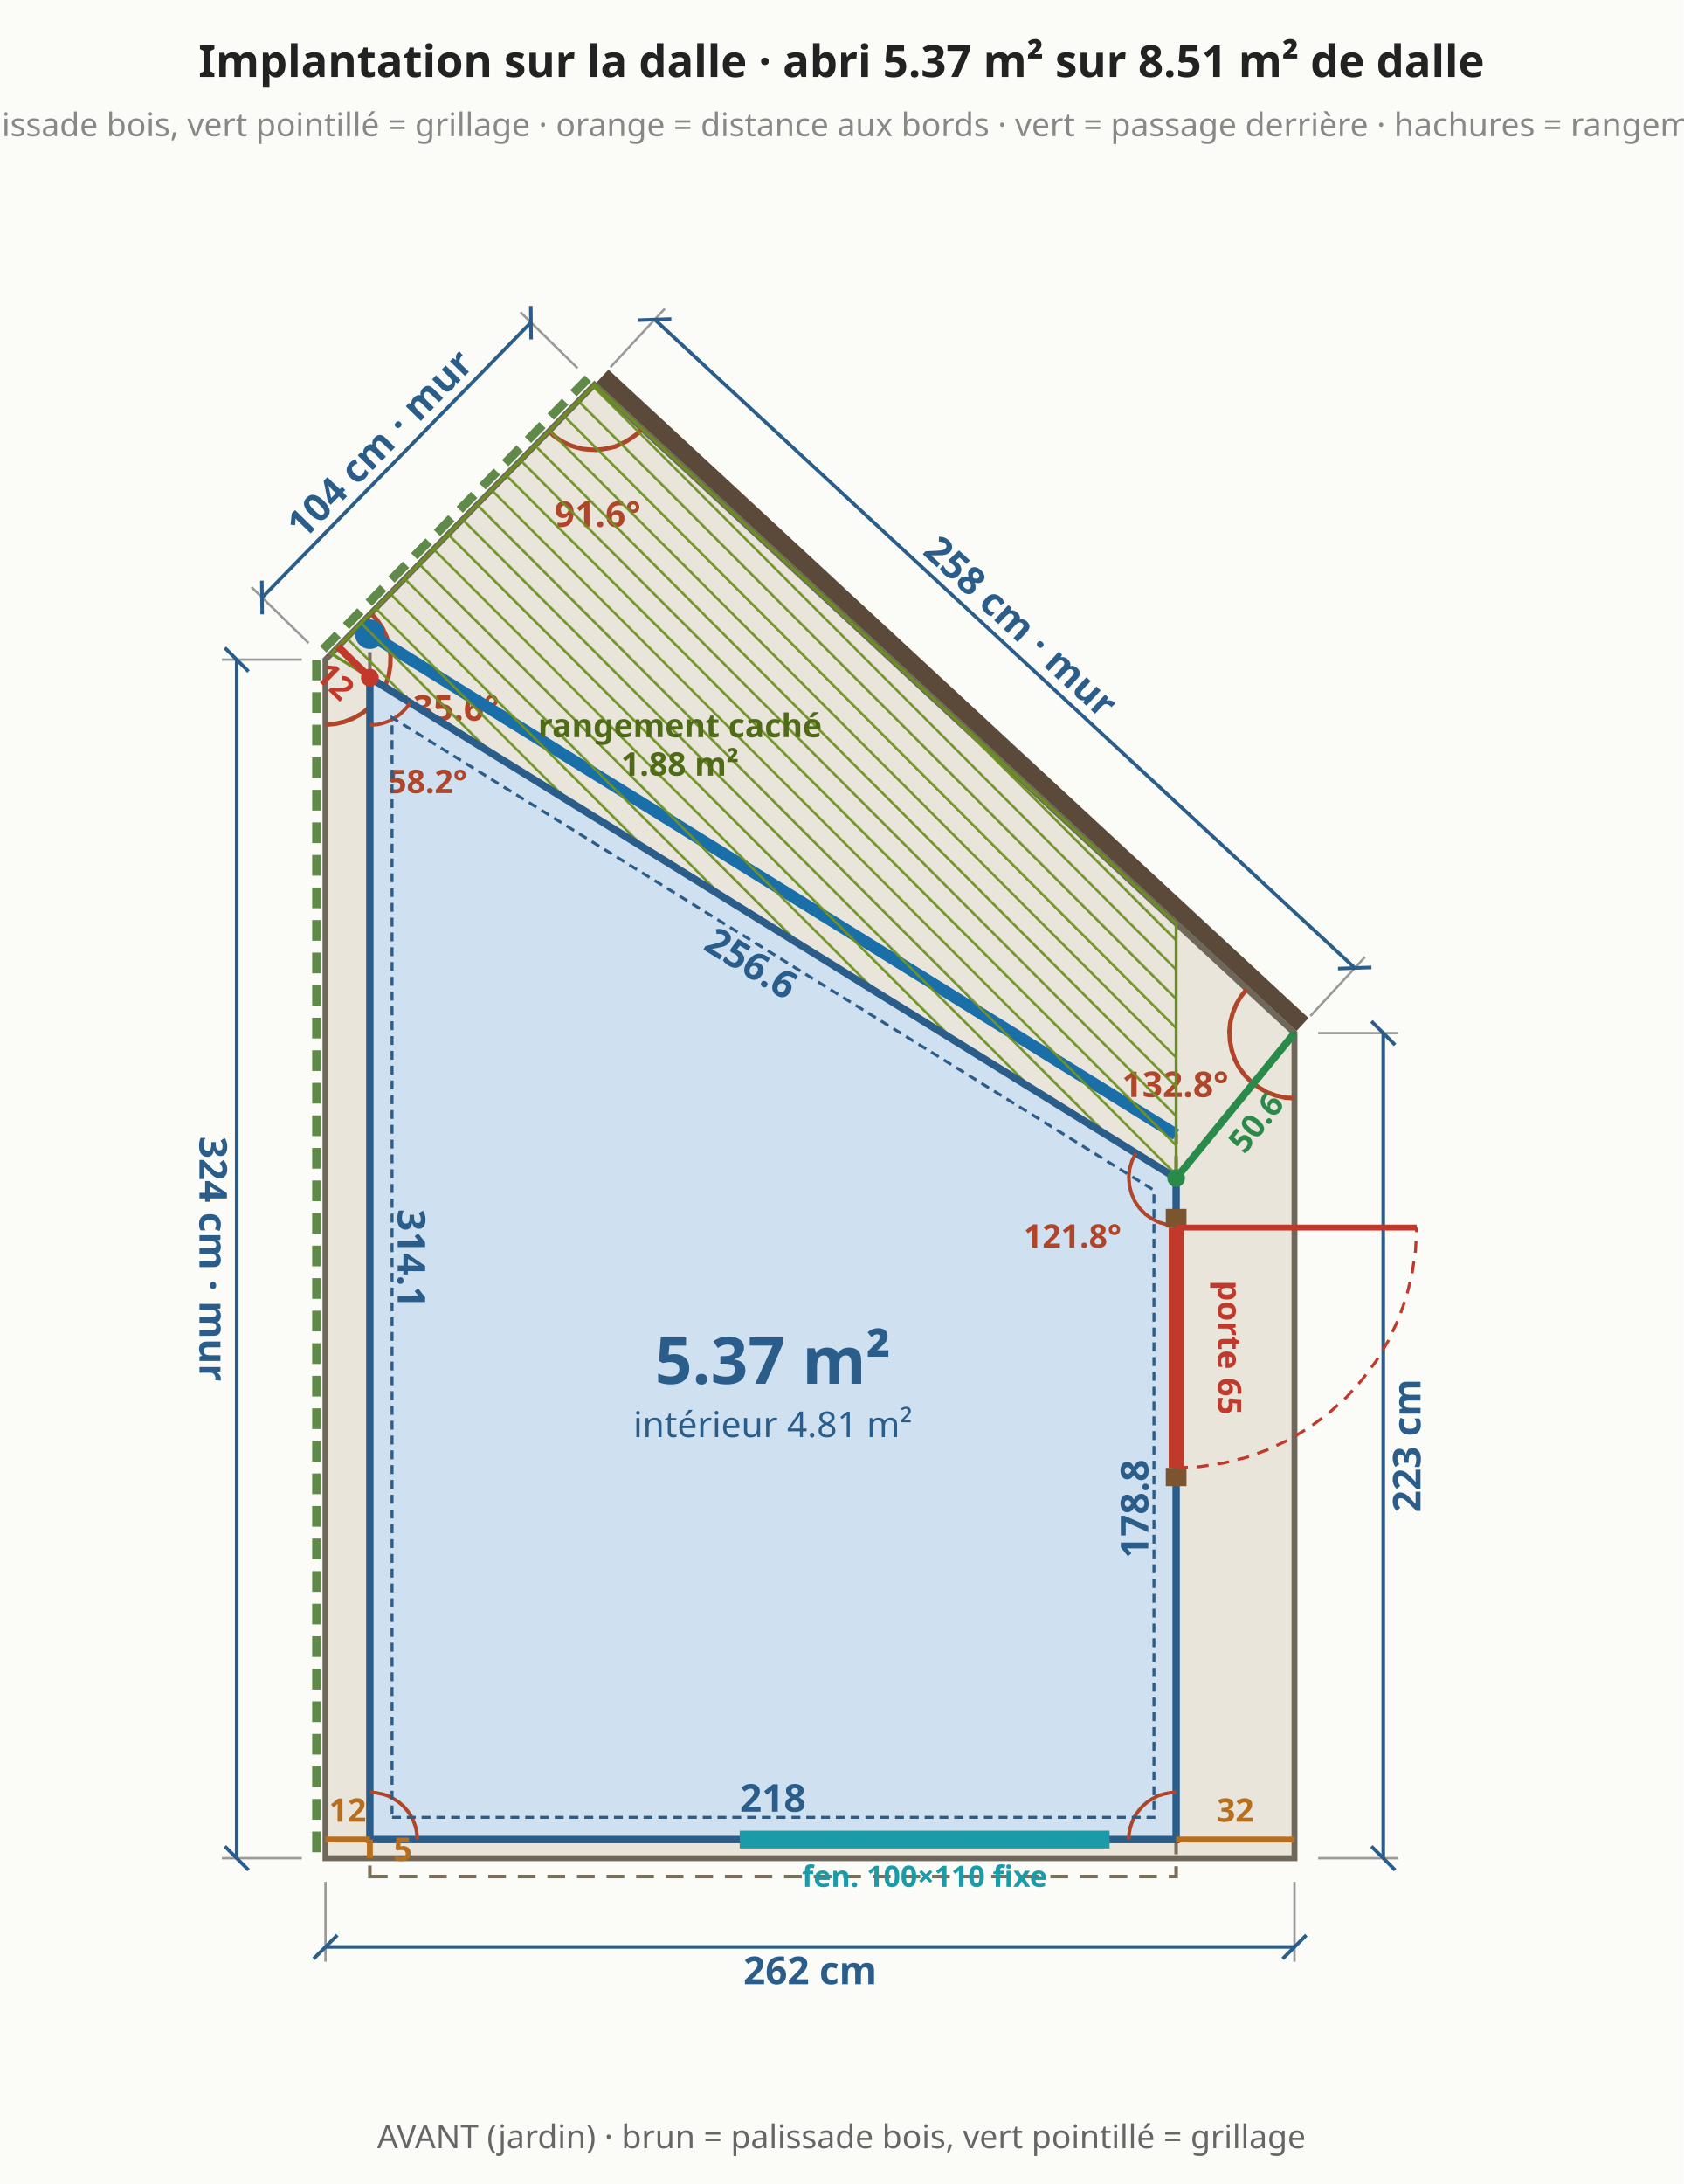
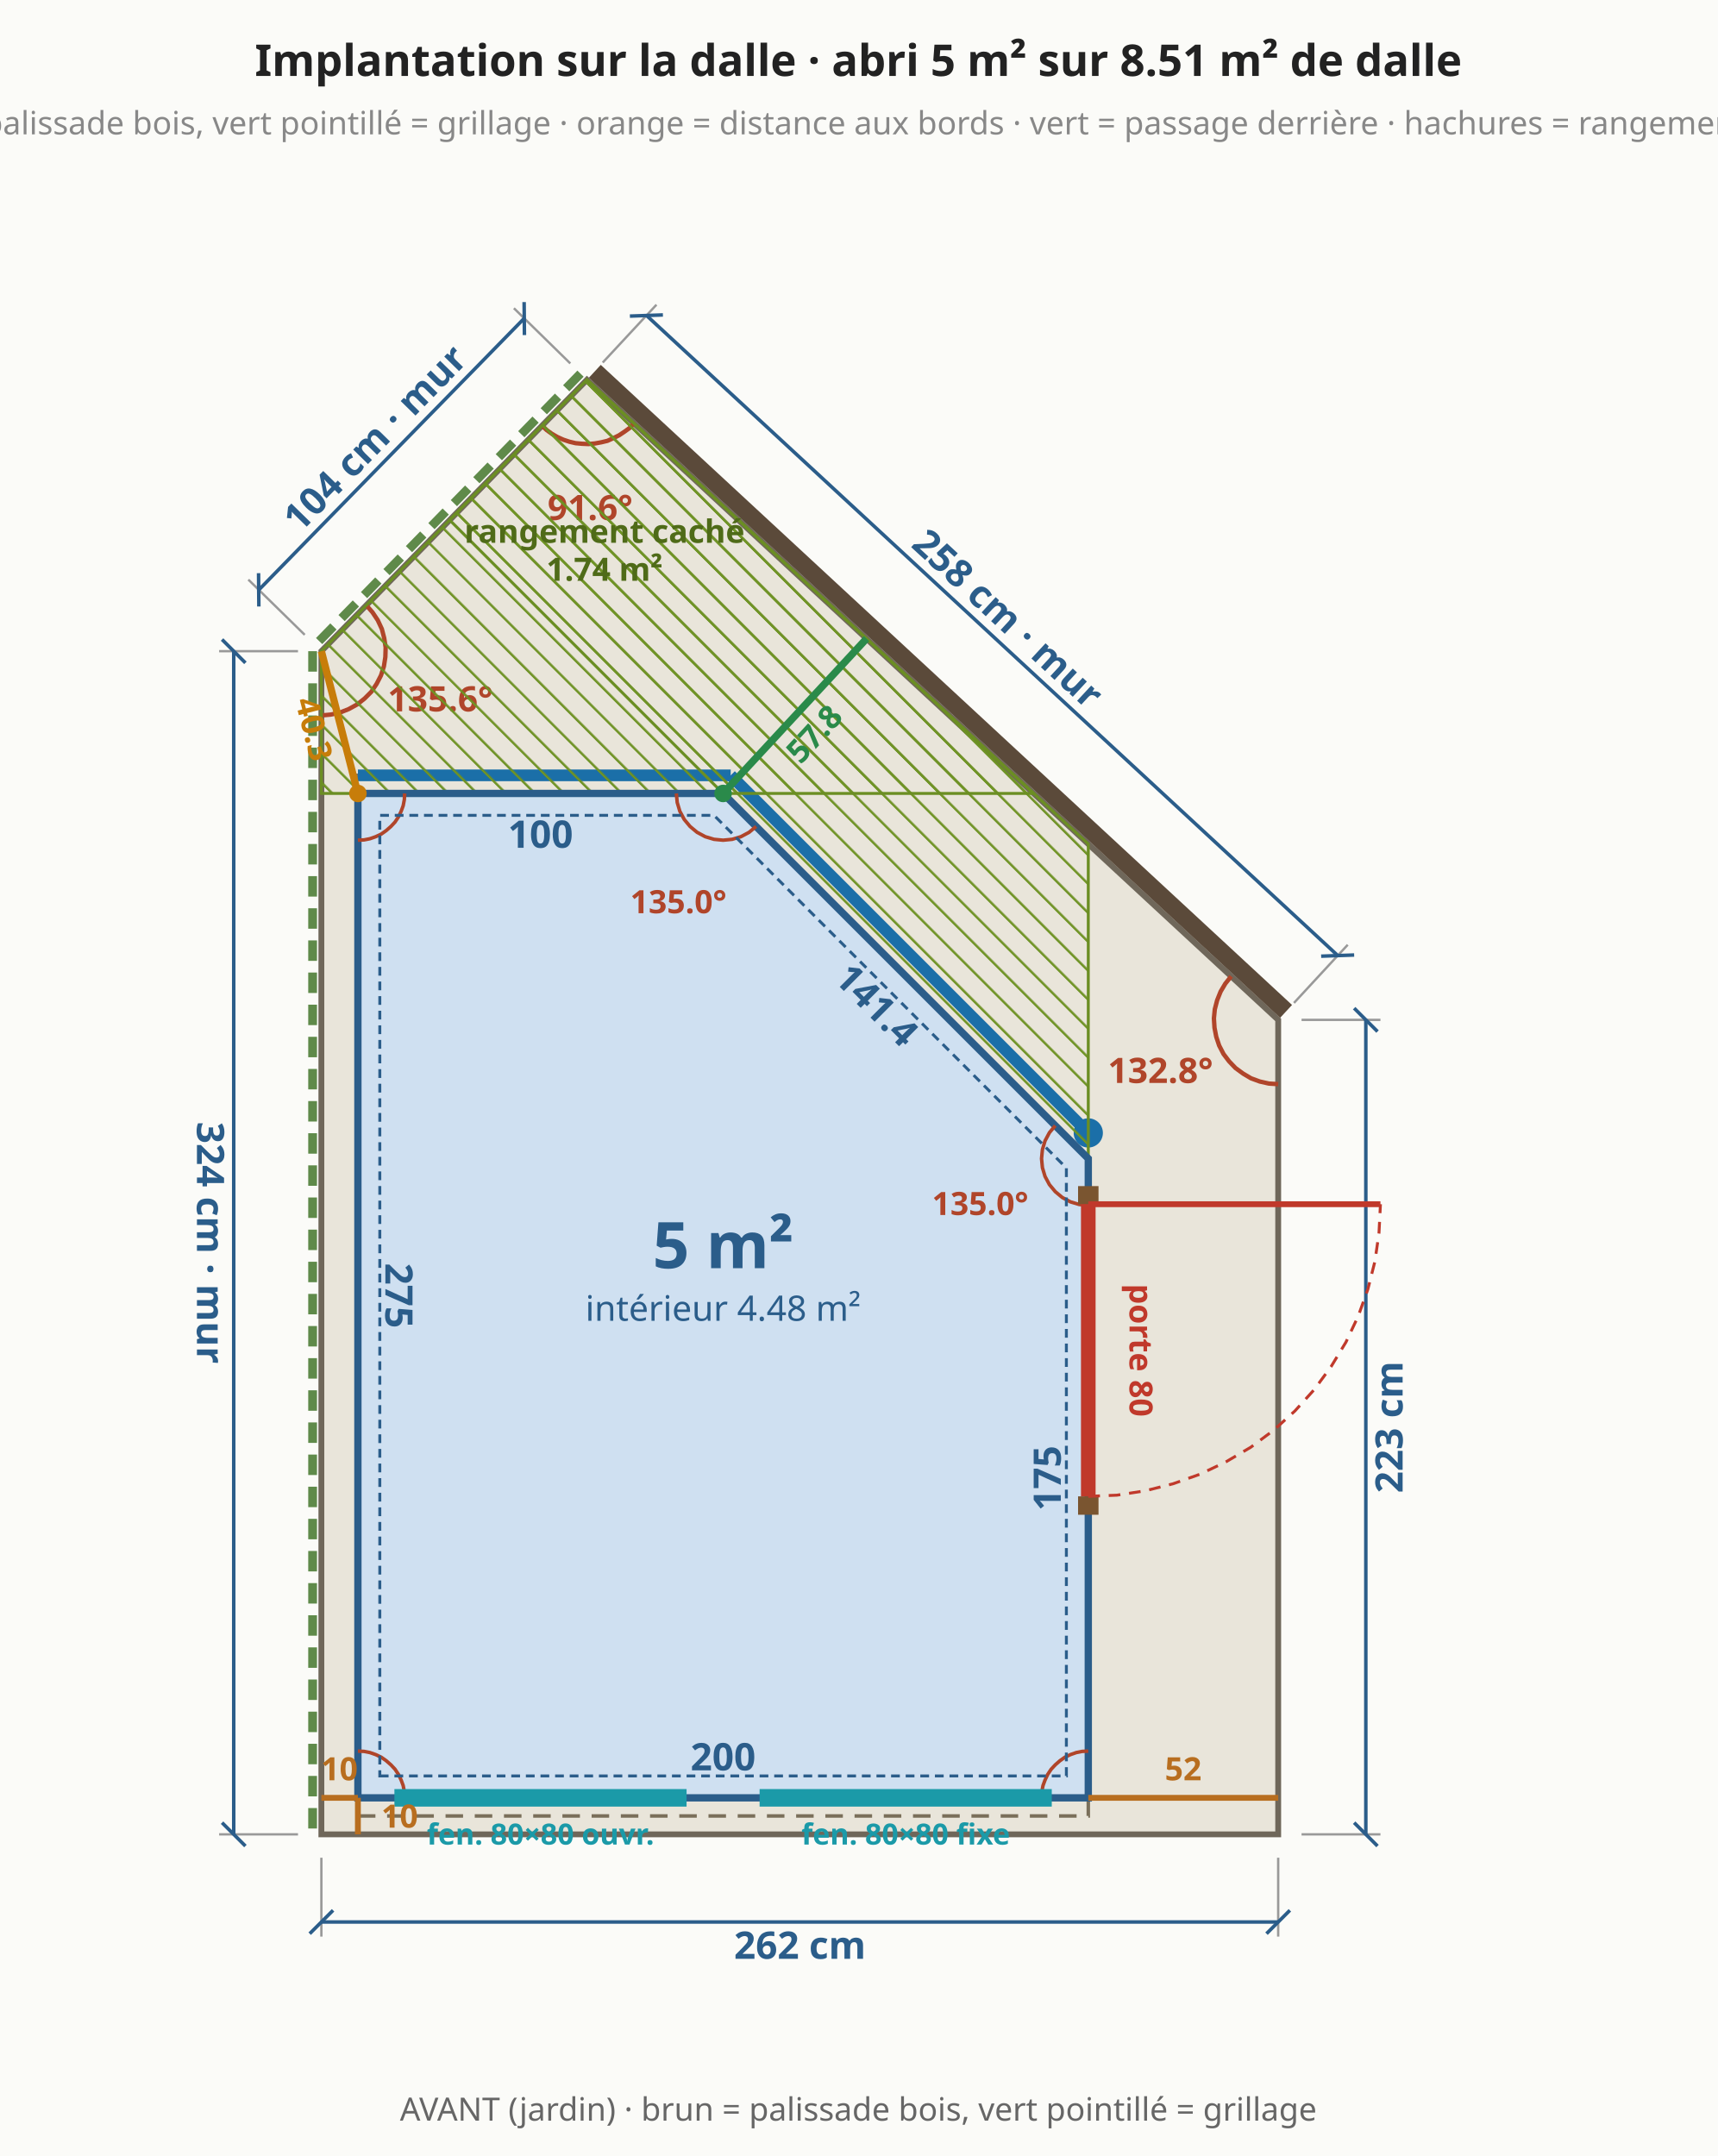
- <svg xmlns="http://www.w3.org/2000/svg" viewBox="0 0 569 738" font-family="system-ui,sans-serif" font-size="13">
-   <rect width="569" height="738" fill="#fbfbf8" />
+ <svg xmlns="http://www.w3.org/2000/svg" viewBox="0 0 588 738" font-family="system-ui,sans-serif" font-size="13">
+   <rect width="588" height="738" fill="#fbfbf8" />
  <polygon points="110.0,627.9 437.5,627.9 437.5,349.1 200.9,130.0 110.0,222.9" fill="#e9e5da" stroke="#6f675a" stroke-width="2" />
  <line x1="110.0" y1="635.9" x2="110.0" y2="662.9" stroke="#999" stroke-width="0.8" />
  <line x1="437.5" y1="635.9" x2="437.5" y2="662.9" stroke="#999" stroke-width="0.8" />
  <line x1="110.0" y1="657.9" x2="437.5" y2="657.9" stroke="#2b5d8a" stroke-width="1.2" />
  <line x1="106.0" y1="661.9" x2="114.0" y2="653.9" stroke="#2b5d8a" stroke-width="1.2" />
  <line x1="433.5" y1="661.9" x2="441.5" y2="653.9" stroke="#2b5d8a" stroke-width="1.2" />
  <text x="273.8" y="665.9" text-anchor="middle" dominant-baseline="middle" fill="#2b5d8a" font-size="13" font-weight="bold" transform="rotate(0.0 273.8 665.9)">262 cm</text>
  <line x1="445.5" y1="627.9" x2="472.5" y2="627.9" stroke="#999" stroke-width="0.8" />
  <line x1="445.5" y1="349.1" x2="472.5" y2="349.1" stroke="#999" stroke-width="0.8" />
  <line x1="467.5" y1="627.9" x2="467.5" y2="349.1" stroke="#2b5d8a" stroke-width="1.2" />
  <line x1="471.5" y1="631.9" x2="463.5" y2="623.9" stroke="#2b5d8a" stroke-width="1.2" />
  <line x1="471.5" y1="353.1" x2="463.5" y2="345.1" stroke="#2b5d8a" stroke-width="1.2" />
  <text x="475.5" y="488.5" text-anchor="middle" dominant-baseline="middle" fill="#2b5d8a" font-size="13" font-weight="bold" transform="rotate(-90.0 475.5 488.5)">223 cm</text>
  <line x1="440.2" y1="346.2" x2="203.6" y2="127.1" stroke="#5b4a3a" stroke-width="6" />
  <line x1="442.9" y1="343.3" x2="461.3" y2="323.4" stroke="#999" stroke-width="0.8" />
  <line x1="206.3" y1="124.1" x2="224.7" y2="104.3" stroke="#999" stroke-width="0.8" />
  <line x1="457.9" y1="327.1" x2="221.3" y2="108.0" stroke="#2b5d8a" stroke-width="1.2" />
  <line x1="463.5" y1="326.9" x2="452.2" y2="327.3" stroke="#2b5d8a" stroke-width="1.2" />
  <line x1="226.9" y1="107.8" x2="215.6" y2="108.2" stroke="#2b5d8a" stroke-width="1.2" />
  <text x="345.0" y="211.7" text-anchor="middle" dominant-baseline="middle" fill="#2b5d8a" font-size="13" font-weight="bold" transform="rotate(42.8 345.0 211.7)">258 cm · mur</text>
  <line x1="198.7" y1="127.9" x2="107.9" y2="220.8" stroke="#5f8a4a" stroke-width="3" stroke-dasharray="7 4" />
  <line x1="195.2" y1="124.4" x2="175.9" y2="105.5" stroke="#999" stroke-width="0.8" />
  <line x1="104.3" y1="217.3" x2="85.0" y2="198.4" stroke="#999" stroke-width="0.8" />
  <line x1="179.4" y1="109.0" x2="88.6" y2="201.9" stroke="#2b5d8a" stroke-width="1.2" />
  <line x1="179.4" y1="103.4" x2="179.5" y2="114.7" stroke="#2b5d8a" stroke-width="1.2" />
  <line x1="88.5" y1="196.2" x2="88.6" y2="207.6" stroke="#2b5d8a" stroke-width="1.2" />
  <text x="128.3" y="149.9" text-anchor="middle" dominant-baseline="middle" fill="#2b5d8a" font-size="13" font-weight="bold" transform="rotate(-45.6 128.3 149.9)">104 cm · mur</text>
  <line x1="107.0" y1="222.9" x2="107.0" y2="627.9" stroke="#5f8a4a" stroke-width="3" stroke-dasharray="7 4" />
  <line x1="102.0" y1="222.9" x2="75.0" y2="222.9" stroke="#999" stroke-width="0.8" />
  <line x1="102.0" y1="627.9" x2="75.0" y2="627.9" stroke="#999" stroke-width="0.8" />
  <line x1="80.0" y1="222.9" x2="80.0" y2="627.9" stroke="#2b5d8a" stroke-width="1.2" />
  <line x1="76.0" y1="218.9" x2="84.0" y2="226.9" stroke="#2b5d8a" stroke-width="1.2" />
  <line x1="76.0" y1="623.9" x2="84.0" y2="631.9" stroke="#2b5d8a" stroke-width="1.2" />
  <text x="72.0" y="425.4" text-anchor="middle" dominant-baseline="middle" fill="#2b5d8a" font-size="13" font-weight="bold" transform="rotate(90.0 72.0 425.4)">324 cm · mur</text>
  <polyline points="421.4,334.2 419.4,336.7 417.8,339.4 416.6,342.4 415.8,345.5 415.5,348.6 415.7,351.8 416.3,354.9 417.3,357.9 418.8,360.8 420.7,363.3 422.9,365.6 425.5,367.5 428.2,369.1 431.2,370.2 434.3,370.9 437.5,371.1" fill="none" stroke="#b0452a" stroke-width="1.5" />
  <text x="397.2" y="370.7" text-anchor="middle" fill="#b0452a" font-size="12" font-weight="bold">132.8°</text>
  <polyline points="185.5,145.7 187.1,147.2 188.9,148.5 190.8,149.6 192.8,150.5 194.9,151.2 197.0,151.7 199.2,151.9 201.4,152.0 203.6,151.8 205.8,151.4 207.9,150.9 209.9,150.0 211.9,149.0 213.7,147.8 215.5,146.5 217.0,144.9" fill="none" stroke="#b0452a" stroke-width="1.5" />
  <text x="202.0" y="178.0" text-anchor="middle" fill="#b0452a" font-size="12" font-weight="bold">91.6°</text>
  <polyline points="110.0,244.9 113.2,244.6 116.4,243.9 119.4,242.7 122.3,241.1 124.8,239.1 127.1,236.8 128.9,234.1 130.4,231.2 131.4,228.1 131.9,224.9 132.0,221.6 131.5,218.4 130.7,215.3 129.3,212.3 127.5,209.6 125.4,207.2" fill="none" stroke="#b0452a" stroke-width="1.5" />
  <text x="150.7" y="243.5" text-anchor="middle" fill="#b0452a" font-size="12" font-weight="bold">135.6°</text>
-   <polygon points="125.0,634.1 397.5,634.1 397.5,383.4 125.0,214.3" fill="none" stroke="#7a6f5a" stroke-width="1.2" stroke-dasharray="6 4" />
-   <line x1="397.5" y1="383.4" x2="125.0" y2="214.3" stroke="#1b6fa8" stroke-width="4" />
-   <circle cx="125.0" cy="214.3" r="5" fill="#1b6fa8" />
+   <polygon points="122.5,621.6 372.5,621.6 372.5,387.8 250.1,265.4 122.5,265.4" fill="none" stroke="#7a6f5a" stroke-width="1.2" stroke-dasharray="6 4" />
+   <line x1="372.5" y1="387.8" x2="250.1" y2="265.4" stroke="#1b6fa8" stroke-width="4" />
+   <line x1="250.1" y1="265.4" x2="122.5" y2="265.4" stroke="#1b6fa8" stroke-width="4" />
+   <circle cx="372.5" cy="387.8" r="5" fill="#1b6fa8" />
  <defs>
    <pattern id="cache" width="7" height="7" patternUnits="userSpaceOnUse" patternTransform="rotate(-45)">
      <line x1="0" y1="0" x2="0" y2="7" stroke="#6b8e23" stroke-width="1.6" />
    </pattern>
  </defs>
-   <polygon points="397.5,312.1 200.9,130.0 112.0,220.9 397.5,398.1" fill="url(#cache)" stroke="#6b8e23" stroke-width="1" />
-   <text x="229.8" y="249.1" text-anchor="middle" fill="#4f6b18" font-size="11" font-weight="bold">rangement caché</text>
-   <text x="229.8" y="262.1" text-anchor="middle" fill="#4f6b18" font-size="11" font-weight="bold">1.88 m²</text>
-   <polygon points="125.0,621.6 397.5,621.6 397.5,398.1 125.0,229.0" fill="#cfe0f1" stroke="#2b5d8a" stroke-width="2.5" />
-   <text x="261.2" y="607.6" text-anchor="middle" dominant-baseline="middle" fill="#2b5d8a" font-size="13" font-weight="bold" transform="rotate(0.0 261.2 607.6)">218</text>
-   <text x="383.5" y="509.9" text-anchor="middle" dominant-baseline="middle" fill="#2b5d8a" font-size="13" font-weight="bold" transform="rotate(-90.0 383.5 509.9)">178.8</text>
-   <text x="253.9" y="325.5" text-anchor="middle" dominant-baseline="middle" fill="#2b5d8a" font-size="13" font-weight="bold" transform="rotate(31.8 253.9 325.5)">256.6</text>
-   <text x="139.0" y="425.3" text-anchor="middle" dominant-baseline="middle" fill="#2b5d8a" font-size="13" font-weight="bold" transform="rotate(90.0 139.0 425.3)">314.1</text>
-   <polyline points="141.0,621.6 140.9,619.5 140.5,617.5 139.8,615.5 138.9,613.6 137.7,611.9 136.3,610.3 134.7,608.9 133.0,607.8 131.1,606.8 129.1,606.2 127.1,605.8 125.0,605.6" fill="none" stroke="#b0452a" stroke-width="1.2" />
-   <polyline points="397.5,605.6 395.4,605.8 393.4,606.2 391.4,606.8 389.5,607.8 387.8,608.9 386.2,610.3 384.8,611.9 383.6,613.6 382.7,615.5 382.0,617.5 381.6,619.5 381.5,621.6" fill="none" stroke="#b0452a" stroke-width="1.2" />
-   <polyline points="383.9,389.7 382.6,392.2 381.8,394.9 381.5,397.7 381.7,400.6 382.4,403.3 383.5,405.9 385.1,408.2 387.1,410.3 389.4,411.9 391.9,413.1 394.7,413.9 397.5,414.1" fill="none" stroke="#b0452a" stroke-width="1.2" />
-   <text x="362.5" y="421.6" text-anchor="middle" fill="#b0452a" font-size="11" font-weight="bold">121.8°</text>
-   <polyline points="125.0,245.0 126.4,244.9 127.7,244.8 129.0,244.5 130.3,244.1 131.6,243.6 132.8,243.0 133.9,242.3 135.0,241.5 136.0,240.6 137.0,239.6 137.8,238.6 138.6,237.4" fill="none" stroke="#b0452a" stroke-width="1.2" />
-   <text x="144.5" y="268.0" text-anchor="middle" fill="#b0452a" font-size="11" font-weight="bold">58.2°</text>
-   <line x1="250.0" y1="621.6" x2="375.0" y2="621.6" stroke="#1b9aa8" stroke-width="6" />
-   <text x="312.5" y="637.6" text-anchor="middle" fill="#1b9aa8" font-size="10" font-weight="bold">fen. 100×110 fixe</text>
-   <line x1="397.5" y1="502.2" x2="397.5" y2="496.0" stroke="#7a5530" stroke-width="7" />
-   <line x1="397.5" y1="414.8" x2="397.5" y2="408.5" stroke="#7a5530" stroke-width="7" />
-   <line x1="397.5" y1="496.0" x2="397.5" y2="414.8" stroke="#c0392b" stroke-width="5" />
-   <line x1="397.5" y1="414.8" x2="478.8" y2="414.8" stroke="#c0392b" stroke-width="2" />
-   <polyline points="397.5,496.0 405.5,495.6 413.4,494.4 421.1,492.5 428.6,489.8 435.8,486.4 442.6,482.3 449.0,477.6 455.0,472.2 460.3,466.3 465.1,459.9 469.2,453.1 472.6,445.8 475.3,438.3 477.2,430.6 478.4,422.7 478.8,414.8" fill="none" stroke="#c0392b" stroke-width="1" stroke-dasharray="4 3" />
-   <text x="415.5" y="455.4" text-anchor="middle" dominant-baseline="middle" fill="#c0392b" font-size="11" font-weight="bold" transform="rotate(90.0 415.5 455.4)">porte 65</text>
-   <line x1="397.5" y1="398.1" x2="437.5" y2="349.1" stroke="#2a8a4a" stroke-width="2.5" />
-   <circle cx="397.5" cy="398.1" r="3" fill="#2a8a4a" />
-   <text x="424.5" y="379.3" text-anchor="middle" dominant-baseline="middle" fill="#2a8a4a" font-size="11" font-weight="bold" transform="rotate(-50.8 424.5 379.3)">50.6</text>
-   <line x1="125.0" y1="229.0" x2="114.2" y2="218.5" stroke="#c0392b" stroke-width="2.5" />
-   <circle cx="125.0" cy="229.0" r="3" fill="#c0392b" />
-   <text x="113.3" y="230.2" text-anchor="middle" dominant-baseline="middle" fill="#c0392b" font-size="11" font-weight="bold" transform="rotate(44.3 113.3 230.2)">12</text>
-   <text x="261.2" y="467.6" text-anchor="middle" fill="#2b5d8a" font-size="22" font-weight="bold">5.37 m²</text>
-   <text x="261.2" y="485.6" text-anchor="middle" fill="#2b5d8a" font-size="12" font-weight="normal">intérieur 4.81 m²</text>
-   <polygon points="132.5,614.1 390.0,614.1 390.0,402.2 132.5,242.5" fill="none" stroke="#2b5d8a" stroke-width="1" stroke-dasharray="3 2" />
-   <line x1="125.0" y1="621.6" x2="125.0" y2="627.9" stroke="#b86e1f" stroke-width="2" />
-   <text x="133.0" y="628.8" text-anchor="start" fill="#b86e1f" font-size="11" font-weight="bold">5</text>
-   <line x1="397.5" y1="621.6" x2="437.5" y2="621.6" stroke="#b86e1f" stroke-width="2" />
-   <text x="417.5" y="615.6" text-anchor="middle" fill="#b86e1f" font-size="11" font-weight="bold">32</text>
-   <line x1="125.0" y1="621.6" x2="110.0" y2="621.6" stroke="#b86e1f" stroke-width="2" />
-   <text x="117.5" y="615.6" text-anchor="middle" fill="#b86e1f" font-size="11" font-weight="bold">12</text>
-   <text x="284.4" y="26.0" text-anchor="middle" fill="#222" font-size="15" font-weight="bold">Implantation sur la dalle · abri 5.37 m² sur 8.51 m² de dalle</text>
-   <text x="284.4" y="46.0" text-anchor="middle" fill="#888" font-size="11" font-weight="normal">brun = palissade bois, vert pointillé = grillage · orange = distance aux bords · vert = passage derrière · hachures = rangement caché</text>
-   <text x="284.4" y="725.9" text-anchor="middle" fill="#666" font-size="11" font-weight="normal">AVANT (jardin) · brun = palissade bois, vert pointillé = grillage</text>
+   <polygon points="372.5,288.9 200.9,130.0 153.9,178.0 372.5,396.6" fill="url(#cache)" stroke="#6b8e23" stroke-width="1" />
+   <polygon points="353.8,271.6 200.9,130.0 110.0,222.9 110.0,271.6" fill="url(#cache)" stroke="#6b8e23" stroke-width="1" />
+   <text x="206.9" y="185.8" text-anchor="middle" fill="#4f6b18" font-size="11" font-weight="bold">rangement caché</text>
+   <text x="206.9" y="198.8" text-anchor="middle" fill="#4f6b18" font-size="11" font-weight="bold">1.74 m²</text>
+   <polygon points="122.5,615.4 372.5,615.4 372.5,396.6 247.5,271.6 122.5,271.6" fill="#cfe0f1" stroke="#2b5d8a" stroke-width="2.5" />
+   <text x="247.5" y="601.4" text-anchor="middle" dominant-baseline="middle" fill="#2b5d8a" font-size="13" font-weight="bold" transform="rotate(0.0 247.5 601.4)">200</text>
+   <text x="358.5" y="506.0" text-anchor="middle" dominant-baseline="middle" fill="#2b5d8a" font-size="13" font-weight="bold" transform="rotate(-90.0 358.5 506.0)">175</text>
+   <text x="300.1" y="344.0" text-anchor="middle" dominant-baseline="middle" fill="#2b5d8a" font-size="13" font-weight="bold" transform="rotate(45.0 300.1 344.0)">141.4</text>
+   <text x="185.0" y="285.6" text-anchor="middle" dominant-baseline="middle" fill="#2b5d8a" font-size="13" font-weight="bold" transform="rotate(0.0 185.0 285.6)">100</text>
+   <text x="136.5" y="443.5" text-anchor="middle" dominant-baseline="middle" fill="#2b5d8a" font-size="13" font-weight="bold" transform="rotate(90.0 136.5 443.5)">275</text>
+   <polyline points="138.5,615.4 138.4,613.3 138.0,611.2 137.3,609.3 136.4,607.4 135.2,605.6 133.8,604.1 132.2,602.7 130.5,601.5 128.6,600.6 126.6,599.9 124.6,599.5 122.5,599.4" fill="none" stroke="#b0452a" stroke-width="1.2" />
+   <polyline points="372.5,599.4 370.4,599.5 368.4,599.9 366.4,600.6 364.5,601.5 362.8,602.7 361.2,604.1 359.8,605.6 358.6,607.4 357.7,609.3 357.0,611.2 356.6,613.3 356.5,615.4" fill="none" stroke="#b0452a" stroke-width="1.2" />
+   <polyline points="361.2,385.3 359.2,387.7 357.7,390.5 356.8,393.5 356.5,396.6 356.8,399.7 357.7,402.7 359.2,405.5 361.2,407.9 363.6,409.9 366.4,411.4 369.4,412.3 372.5,412.6" fill="none" stroke="#b0452a" stroke-width="1.2" />
+   <text x="335.5" y="415.9" text-anchor="middle" fill="#b0452a" font-size="11" font-weight="bold">135.0°</text>
+   <polyline points="231.5,271.6 231.8,274.7 232.7,277.7 234.2,280.5 236.2,282.9 238.6,284.9 241.4,286.4 244.4,287.3 247.5,287.6 250.6,287.3 253.6,286.4 256.4,284.9 258.8,282.9" fill="none" stroke="#b0452a" stroke-width="1.2" />
+   <text x="232.2" y="312.6" text-anchor="middle" fill="#b0452a" font-size="11" font-weight="bold">135.0°</text>
+   <polyline points="122.5,287.6 124.6,287.5 126.6,287.1 128.6,286.4 130.5,285.5 132.2,284.3 133.8,282.9 135.2,281.4 136.4,279.6 137.3,277.7 138.0,275.8 138.4,273.7 138.5,271.6" fill="none" stroke="#b0452a" stroke-width="1.2" />
+   <line x1="135.0" y1="615.4" x2="235.0" y2="615.4" stroke="#1b9aa8" stroke-width="6" />
+   <text x="185.0" y="631.4" text-anchor="middle" fill="#1b9aa8" font-size="10" font-weight="bold">fen. 80×80 ouvr.</text>
+   <line x1="260.0" y1="615.4" x2="360.0" y2="615.4" stroke="#1b9aa8" stroke-width="6" />
+   <text x="310.0" y="631.4" text-anchor="middle" fill="#1b9aa8" font-size="10" font-weight="bold">fen. 80×80 fixe</text>
+   <line x1="372.5" y1="518.5" x2="372.5" y2="512.2" stroke="#7a5530" stroke-width="7" />
+   <line x1="372.5" y1="412.2" x2="372.5" y2="406.0" stroke="#7a5530" stroke-width="7" />
+   <line x1="372.5" y1="512.2" x2="372.5" y2="412.2" stroke="#c0392b" stroke-width="5" />
+   <line x1="372.5" y1="412.2" x2="472.5" y2="412.2" stroke="#c0392b" stroke-width="2" />
+   <polyline points="372.5,512.2 382.3,511.8 392.0,510.3 401.5,507.9 410.8,504.6 419.6,500.4 428.1,495.4 435.9,489.6 443.2,483.0 449.8,475.7 455.6,467.8 460.7,459.4 464.9,450.5 468.2,441.3 470.6,431.8 472.0,422.1 472.5,412.2" fill="none" stroke="#c0392b" stroke-width="1" stroke-dasharray="4 3" />
+   <text x="390.5" y="462.2" text-anchor="middle" dominant-baseline="middle" fill="#c0392b" font-size="11" font-weight="bold" transform="rotate(90.0 390.5 462.2)">porte 80</text>
+   <line x1="247.5" y1="271.6" x2="296.6" y2="218.6" stroke="#2a8a4a" stroke-width="2.5" />
+   <circle cx="247.5" cy="271.6" r="3" fill="#2a8a4a" />
+   <text x="278.7" y="251.2" text-anchor="middle" dominant-baseline="middle" fill="#2a8a4a" font-size="11" font-weight="bold" transform="rotate(-47.2 278.7 251.2)">57.8</text>
+   <line x1="122.5" y1="271.6" x2="110.0" y2="222.9" stroke="#c77d0a" stroke-width="2.5" />
+   <circle cx="122.5" cy="271.6" r="3" fill="#c77d0a" />
+   <text x="107.5" y="249.5" text-anchor="middle" dominant-baseline="middle" fill="#c77d0a" font-size="11" font-weight="bold" transform="rotate(75.6 107.5 249.5)">40.3</text>
+   <text x="247.5" y="434.1" text-anchor="middle" fill="#2b5d8a" font-size="22" font-weight="bold">5 m²</text>
+   <text x="247.5" y="452.1" text-anchor="middle" fill="#2b5d8a" font-size="12" font-weight="normal">intérieur 4.48 m²</text>
+   <polygon points="130.0,607.9 365.0,607.9 365.0,399.8 244.4,279.1 130.0,279.1" fill="none" stroke="#2b5d8a" stroke-width="1" stroke-dasharray="3 2" />
+   <line x1="122.5" y1="615.4" x2="122.5" y2="627.9" stroke="#b86e1f" stroke-width="2" />
+   <text x="130.5" y="625.6" text-anchor="start" fill="#b86e1f" font-size="11" font-weight="bold">10</text>
+   <line x1="372.5" y1="615.4" x2="437.5" y2="615.4" stroke="#b86e1f" stroke-width="2" />
+   <text x="405.0" y="609.4" text-anchor="middle" fill="#b86e1f" font-size="11" font-weight="bold">52</text>
+   <line x1="122.5" y1="615.4" x2="110.0" y2="615.4" stroke="#b86e1f" stroke-width="2" />
+   <text x="116.2" y="609.4" text-anchor="middle" fill="#b86e1f" font-size="11" font-weight="bold">10</text>
+   <text x="293.8" y="26.0" text-anchor="middle" fill="#222" font-size="15" font-weight="bold">Implantation sur la dalle · abri 5 m² sur 8.51 m² de dalle</text>
+   <text x="293.8" y="46.0" text-anchor="middle" fill="#888" font-size="11" font-weight="normal">brun = palissade bois, vert pointillé = grillage · orange = distance aux bords · vert = passage derrière · hachures = rangement caché</text>
+   <text x="293.8" y="725.9" text-anchor="middle" fill="#666" font-size="11" font-weight="normal">AVANT (jardin) · brun = palissade bois, vert pointillé = grillage</text>
</svg>
